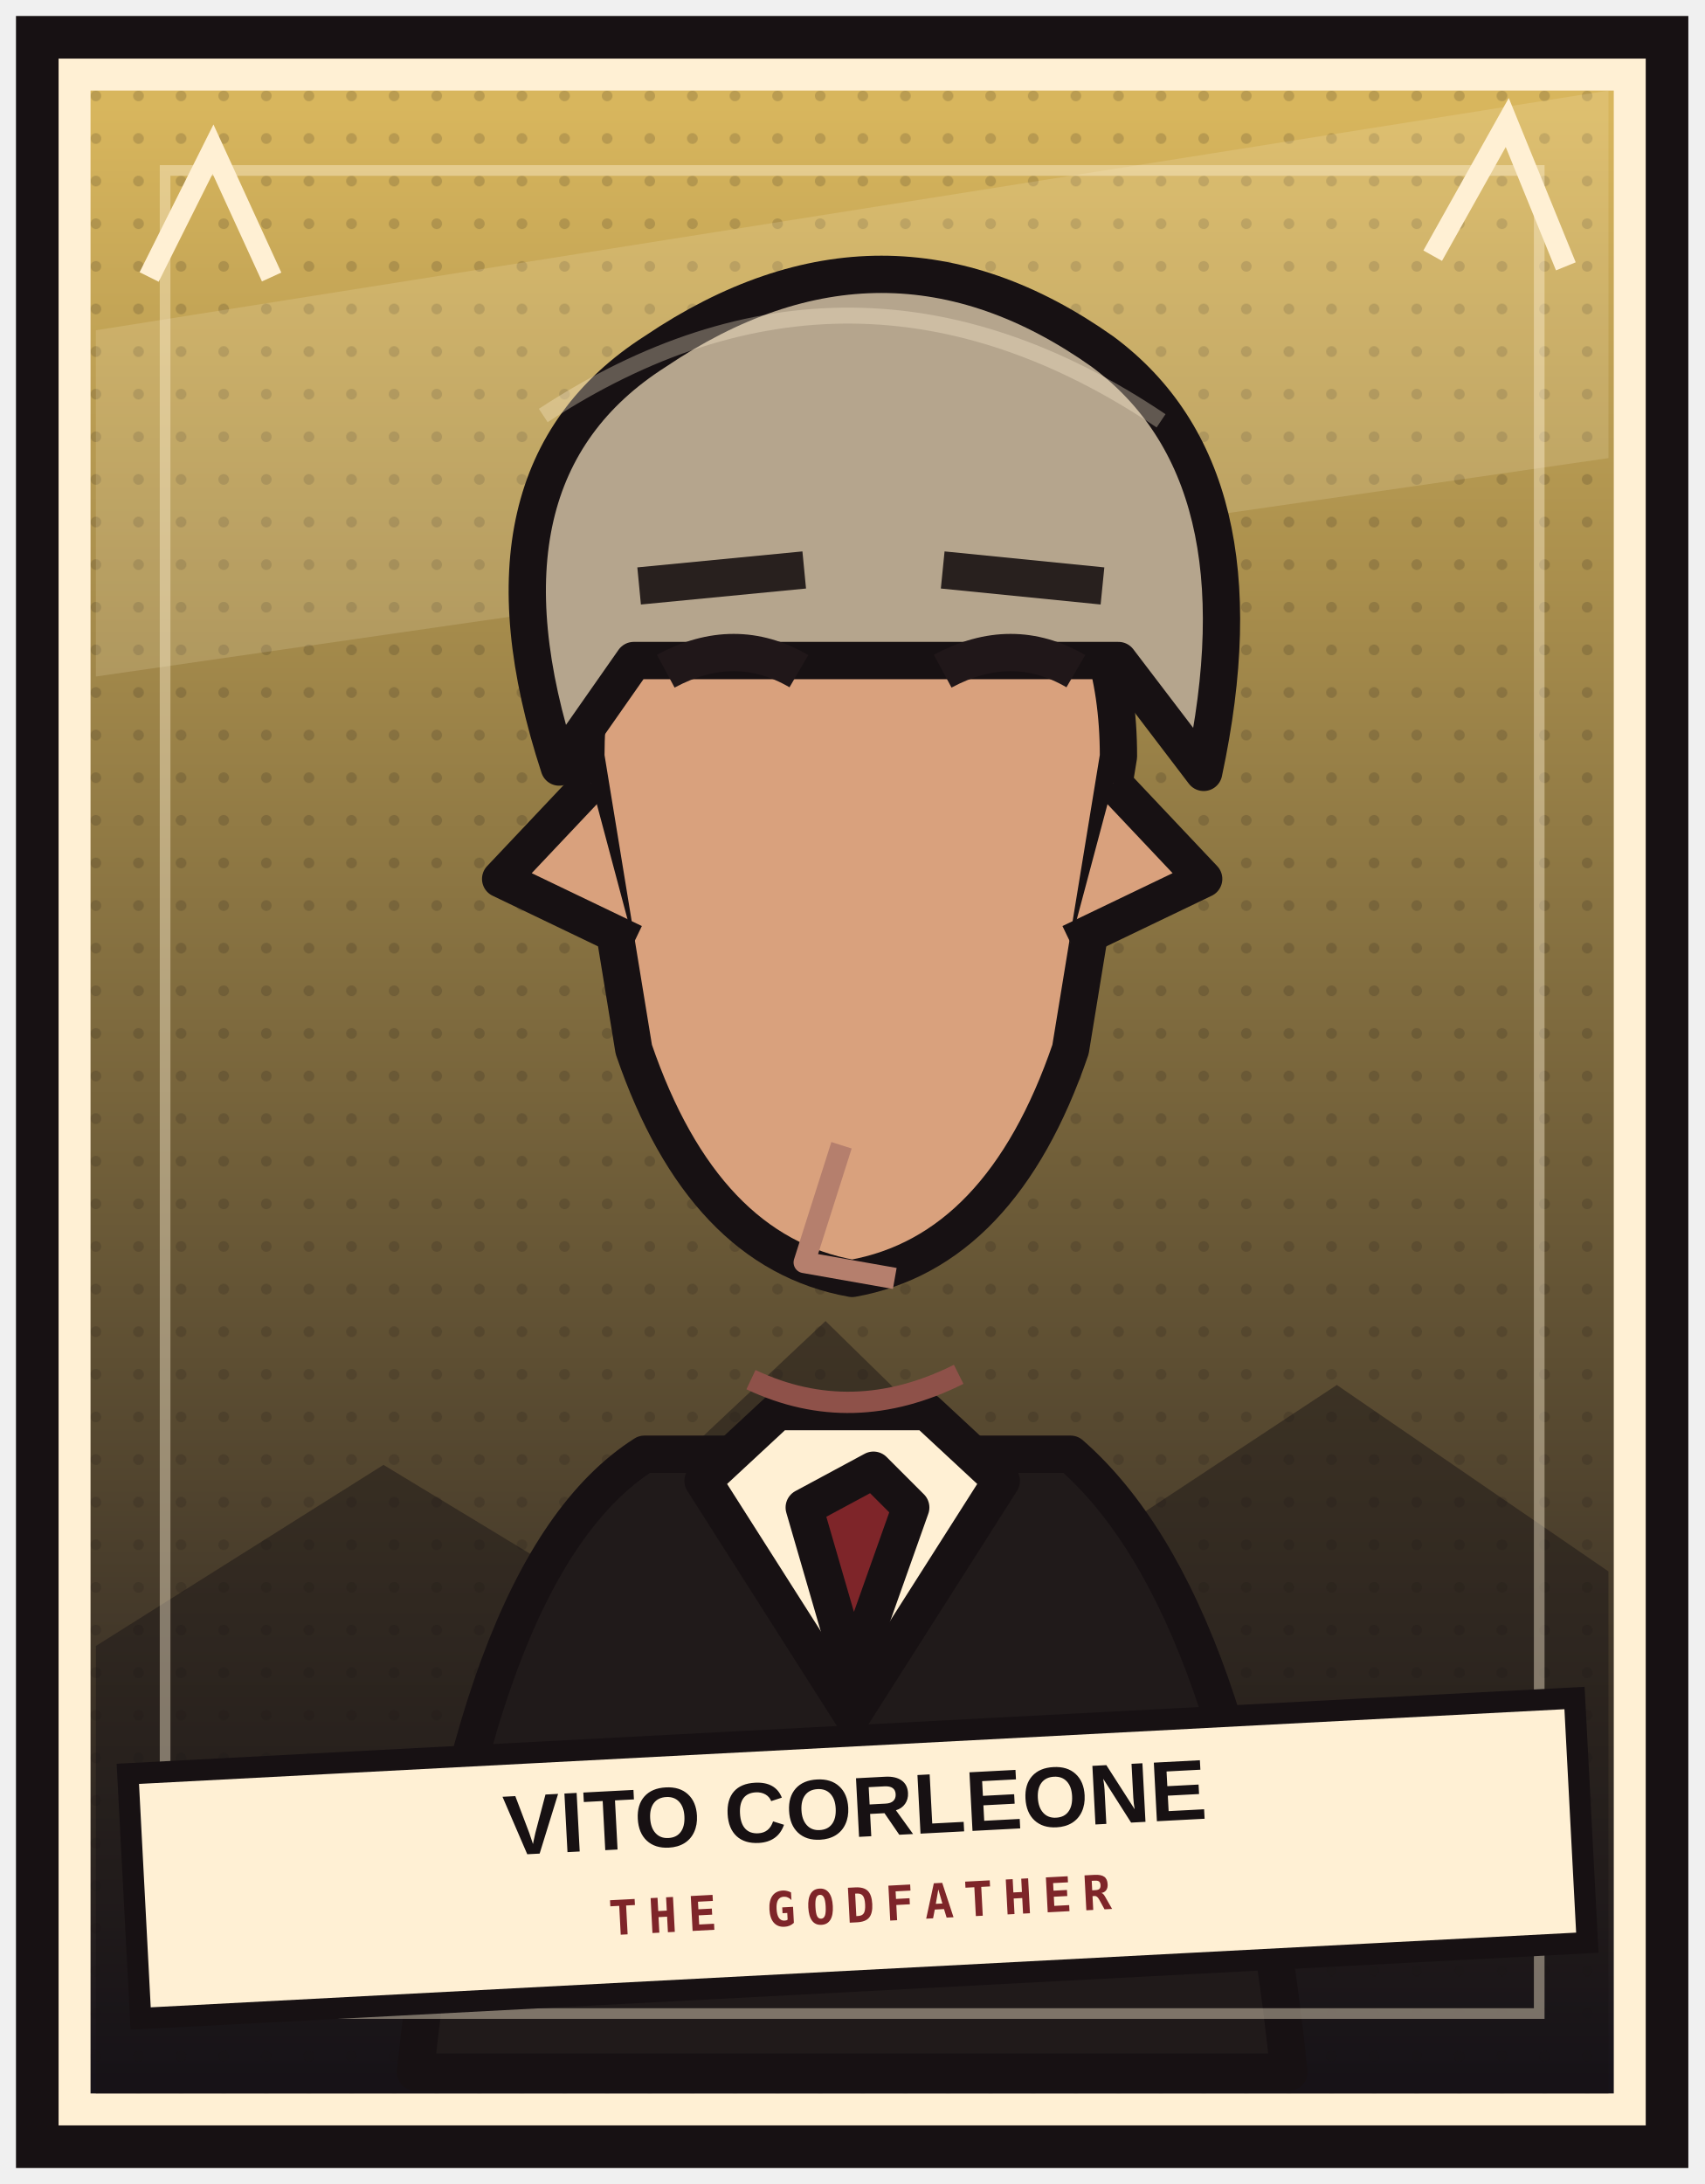
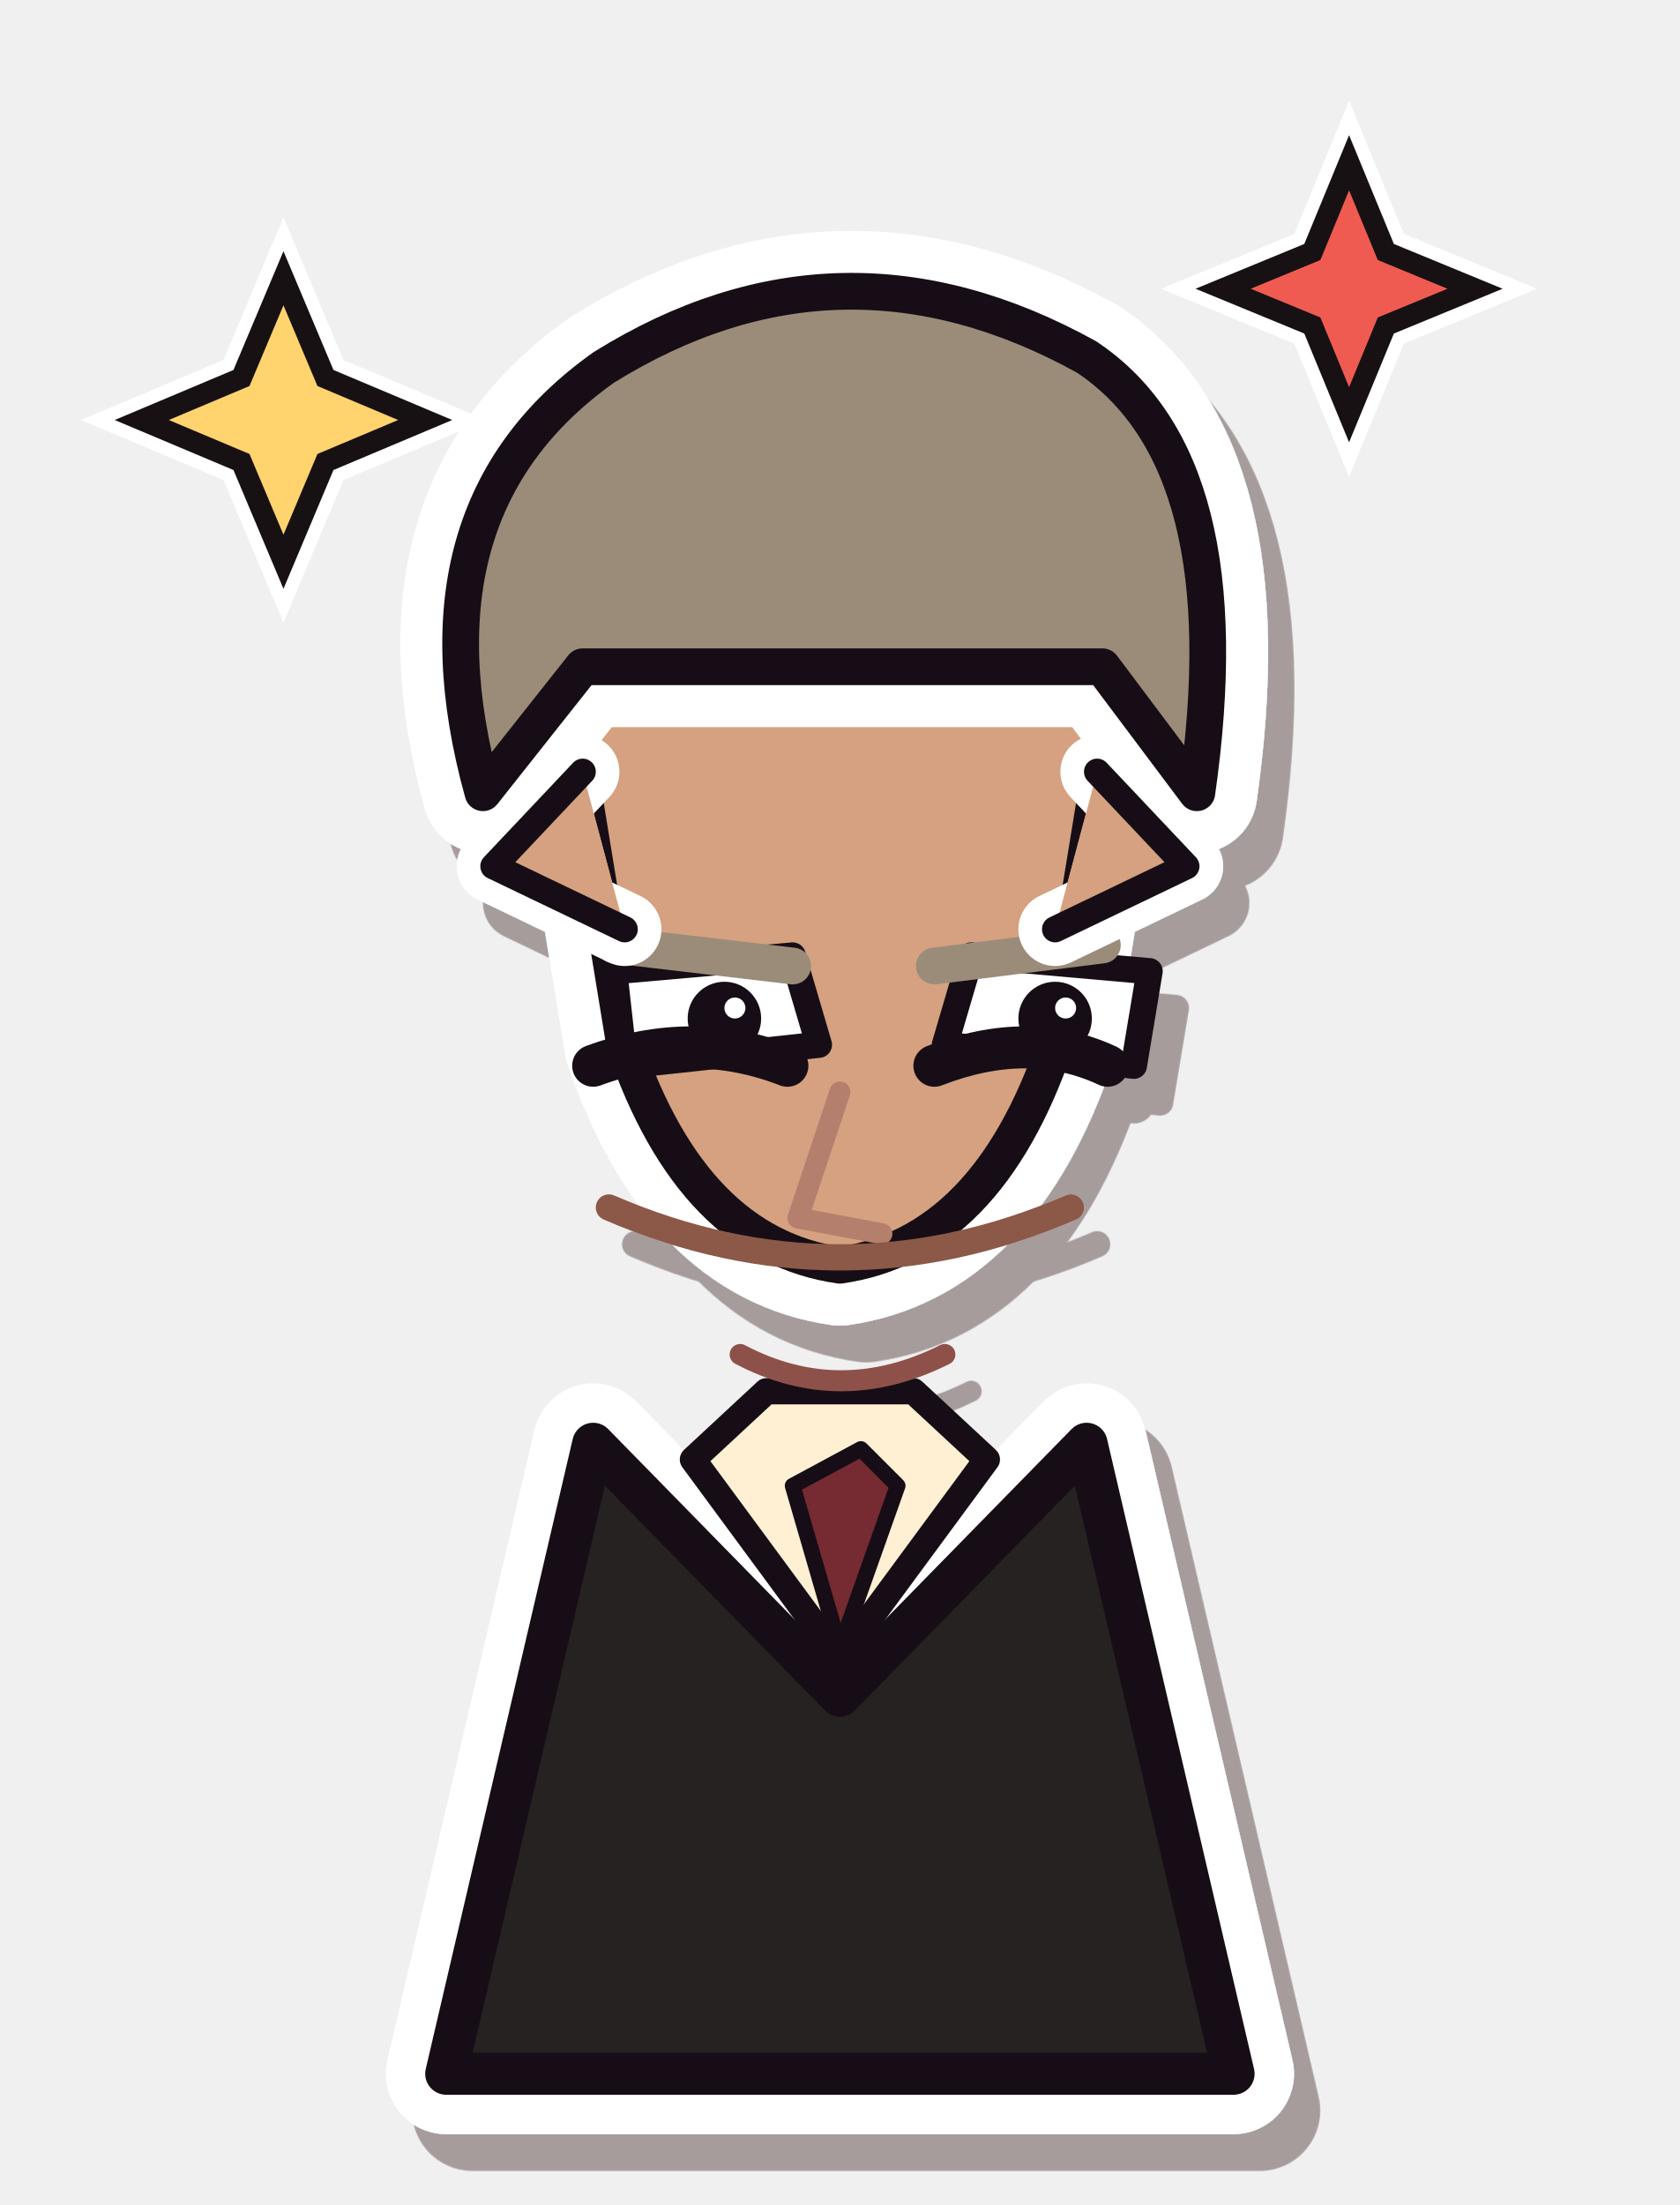
- <svg xmlns="http://www.w3.org/2000/svg" viewBox="0 0 320 410" role="img" aria-label="VITO CORLEONE original anime comic portrait">
+ <svg xmlns="http://www.w3.org/2000/svg" viewBox="0 0 320 420" role="img" aria-label="VITO CORLEONE cartoon sticker illustration">
  <defs>
-     <linearGradient id="bg" x2="0" y2="1">
-       <stop stop-color="#d8b65d" />
-       <stop offset="1" stop-color="#17131a" />
-     </linearGradient>
-     <pattern id="dots" width="8" height="8" patternUnits="userSpaceOnUse">
-       <circle cx="2" cy="2" r="1" fill="#171113" opacity=".16" />
-     </pattern>
+     <filter id="shadow" x="-30%" y="-20%" width="160%" height="160%">
+       <feDropShadow dx="5" dy="7" stdDeviation="0" flood-color="#171113" flood-opacity=".35" />
+     </filter>
  </defs>
-   <rect x="7" y="7" width="306" height="396" fill="#fff0d4" stroke="#171113" stroke-width="8" />
-   <rect x="17" y="17" width="286" height="376" fill="url(#bg)" />
-   <rect x="17" y="17" width="286" height="376" fill="url(#dots)" />
-   <path d="M18 62 302 17 302 86 18 127Z" fill="#fff0d4" opacity=".16" />
-   <path d="M18 309 72 275 105 295 155 248 201 293 251 260 302 295V393H18Z" fill="#171113" opacity=".45" />
-   <g stroke="#171113" stroke-width="7" stroke-linejoin="round">
-     <path d="M78 389Q88 294 121 273H201Q233 301 242 389Z" fill="#201a1a" />
-     <path d="M132 278 160 322 188 278 174 265H146Z" fill="#fff0d4" />
-     <path d="M151 283 160 314 171 283 164 276Z" fill="#7e2529" />
-     <path d="M110 142Q110 94 160 88Q210 94 210 142L201 197Q188 235 160 240Q132 235 119 197Z" fill="#d9a17d" />
-     <path d="M105 144Q87 89 123 66Q166 37 207 66Q238 89 226 145L210 124H119Z" fill="#b5a58d" />
-     <path d="M120 110 151 107M177 107 207 110" stroke="#28201e" stroke-width="7" fill="none" />
-     <path d="M125 126Q138 119 150 126M177 126Q190 119 202 126" stroke="#201719" stroke-width="7" fill="none" />
-     <path d="M158 215 151 237 168 240" stroke="#b57f6d" stroke-width="4" fill="none" />
-     <path d="M141 259Q160 268 180 258" stroke="#8e5149" stroke-width="4" fill="none" />
-     <path d="M111 147 94 165 119 177M209 147 226 165 201 177" fill="#d9a17d" />
-     <path d="M102 78Q160 40 218 79" stroke="#fff0d4" stroke-width="3" opacity=".32" fill="none" />
+   <g filter="url(#shadow)" stroke-linejoin="round" stroke-linecap="round">
+     <path d="M113 275 160 323 207 275 235 395H85Z" fill="#252022" stroke="#fff" stroke-width="23" />
+     <path d="M113 275 160 323 207 275 235 395H85Z" fill="#252022" stroke="#171113" stroke-width="8" />
+     <path d="M132 278 160 316 188 278 174 265H146Z" fill="#fff0d4" stroke="#171113" stroke-width="5" />
+     <path d="M151 283 160 314 171 283 164 276Z" fill="#762932" stroke="#171113" stroke-width="3" />
+     <path d="M110 144Q110 94 160 88Q210 94 210 144L201 199Q188 237 160 241Q132 237 119 199Z" fill="#d5a180" stroke="#fff" stroke-width="23" />
+     <path d="M110 144Q110 94 160 88Q210 94 210 144L201 199Q188 237 160 241Q132 237 119 199Z" fill="#d5a180" stroke="#171113" stroke-width="7" />
+     <path d="M117 185 151 182 156 199 119 203Z M180 199 185 182 219 185 216 203Z" fill="#fff" stroke="#171113" stroke-width="5" />
+     <circle cx="138" cy="194" r="7" fill="#171113" />
+     <circle cx="201" cy="194" r="7" fill="#171113" />
+     <circle cx="140" cy="192" r="2" fill="#fff" />
+     <circle cx="203" cy="192" r="2" fill="#fff" />
+     <path d="M117 180 151 184M178 184 210 180" fill="none" stroke="#9b8c7a" stroke-width="7" />
+     <path d="M160 208 152 232 168 235" fill="none" stroke="#b57f6d" stroke-width="4" />
+     <path d="M141 258Q160 268 180 258" fill="none" stroke="#8e5149" stroke-width="4" />
+     <path d="M92 151Q77 97 115 70Q160 42 207 68Q237 88 228 151L210 127H111Z" fill="#9b8c7a" stroke="#fff" stroke-width="23" />
+     <path d="M92 151Q77 97 115 70Q160 42 207 68Q237 88 228 151L210 127H111Z" fill="#9b8c7a" stroke="#171113" stroke-width="7" />
+     <path d="M111 147 94 165 119 177M209 147 226 165 201 177" fill="#d5a180" stroke="#fff" stroke-width="14" />
+     <path d="M111 147 94 165 119 177M209 147 226 165 201 177" fill="#d5a180" stroke="#171113" stroke-width="5" />
+     <path d="M116 230Q160 249 204 230" fill="none" stroke="#8c5947" stroke-width="5" />
+     <path d="M113 203Q132 196 150 203M178 203Q196 196 211 203" fill="none" stroke="#171113" stroke-width="8" />
  </g>
-   <path d="M31 32H289V378H31Z" fill="none" stroke="#fff0d4" stroke-width="2" opacity=".42" />
-   <g transform="translate(24 333) rotate(-3)">
-     <rect width="272" height="46" fill="#fff0d4" stroke="#171113" stroke-width="4" />
-     <text x="136" y="19" text-anchor="middle" font-family="Arial Black,Arial,sans-serif" font-size="16" font-weight="900" fill="#171113">VITO CORLEONE</text>
-     <text x="136" y="35" text-anchor="middle" font-family="monospace" font-size="9" font-weight="900" letter-spacing="2" fill="#7e2529">THE GODFATHER</text>
-   </g>
-   <path d="M28 52 40 28 51 52M269 48 283 23 294 50" stroke="#fff0d4" stroke-width="4" fill="none" />
+   <path d="M46 72 54 53 62 72 81 80 62 88 54 107 46 88 27 80Z" fill="#ffd36d" stroke="#fff" stroke-width="9" />
+   <path d="M46 72 54 53 62 72 81 80 62 88 54 107 46 88 27 80Z" fill="#ffd36d" stroke="#171113" stroke-width="4" />
+   <path d="M250 48 257 31 264 48 281 55 264 62 257 79 250 62 233 55Z" fill="#f05b51" stroke="#fff" stroke-width="9" />
+   <path d="M250 48 257 31 264 48 281 55 264 62 257 79 250 62 233 55Z" fill="#f05b51" stroke="#171113" stroke-width="4" />
</svg>
